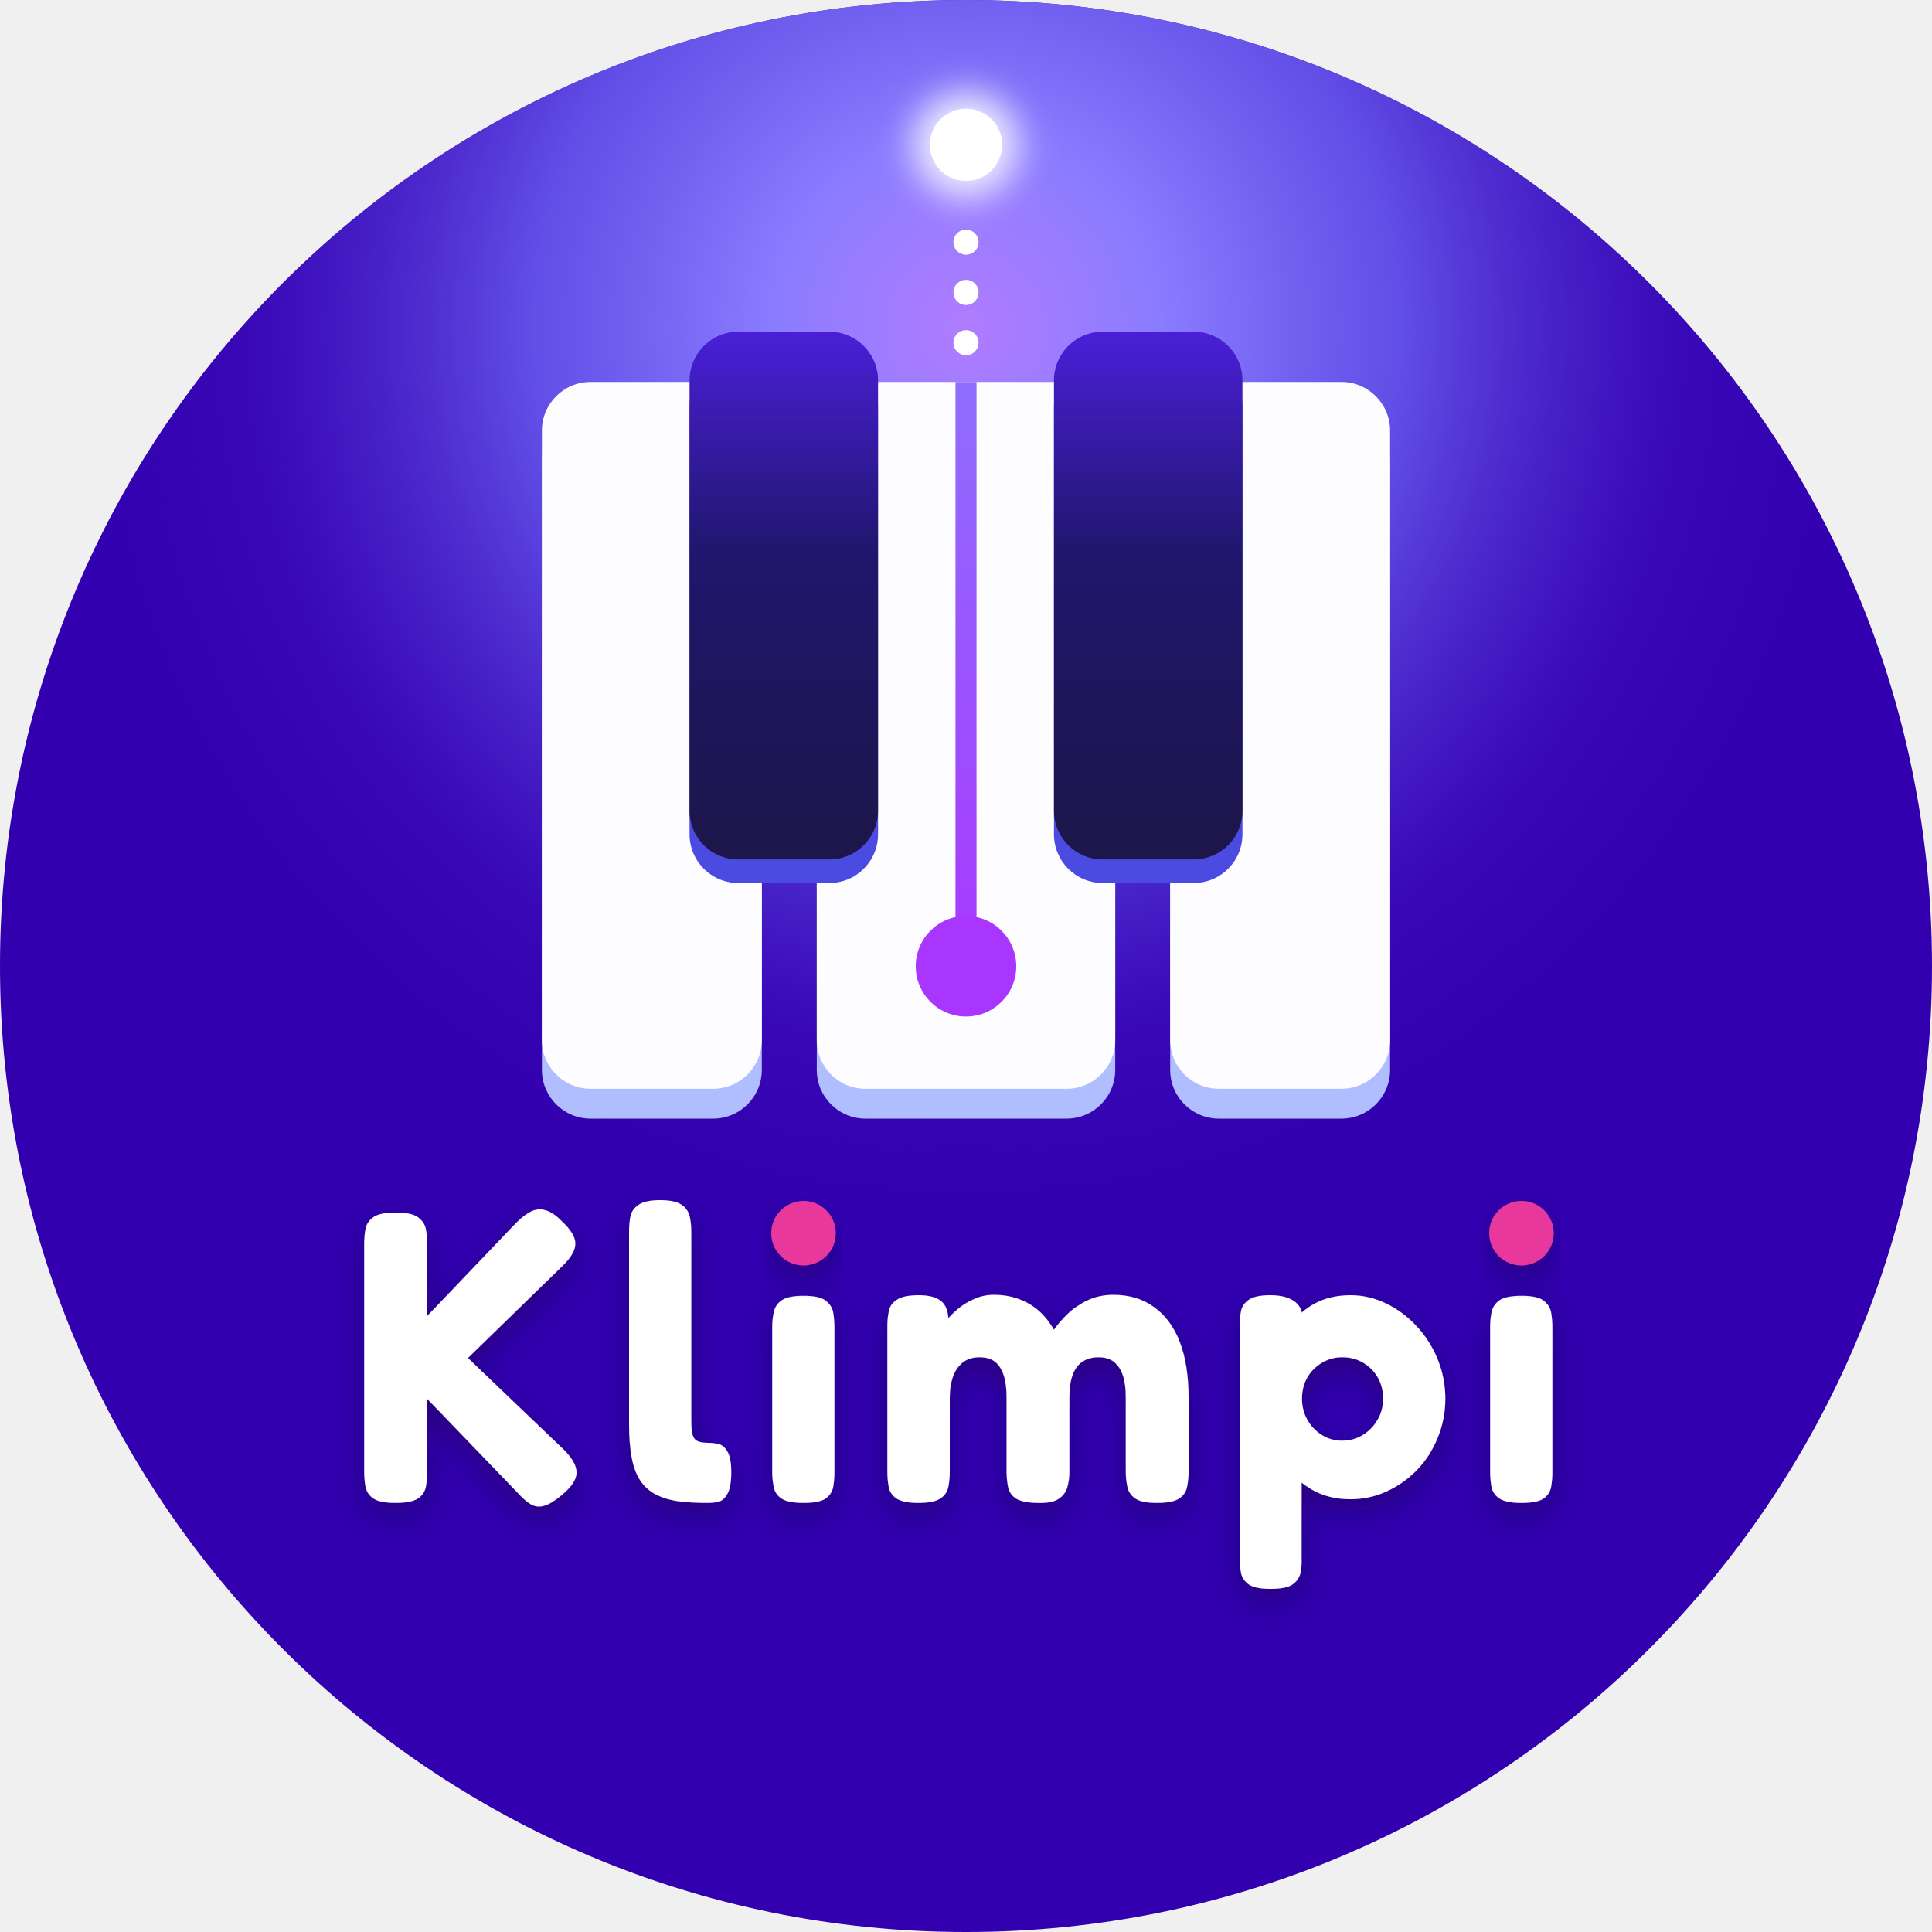
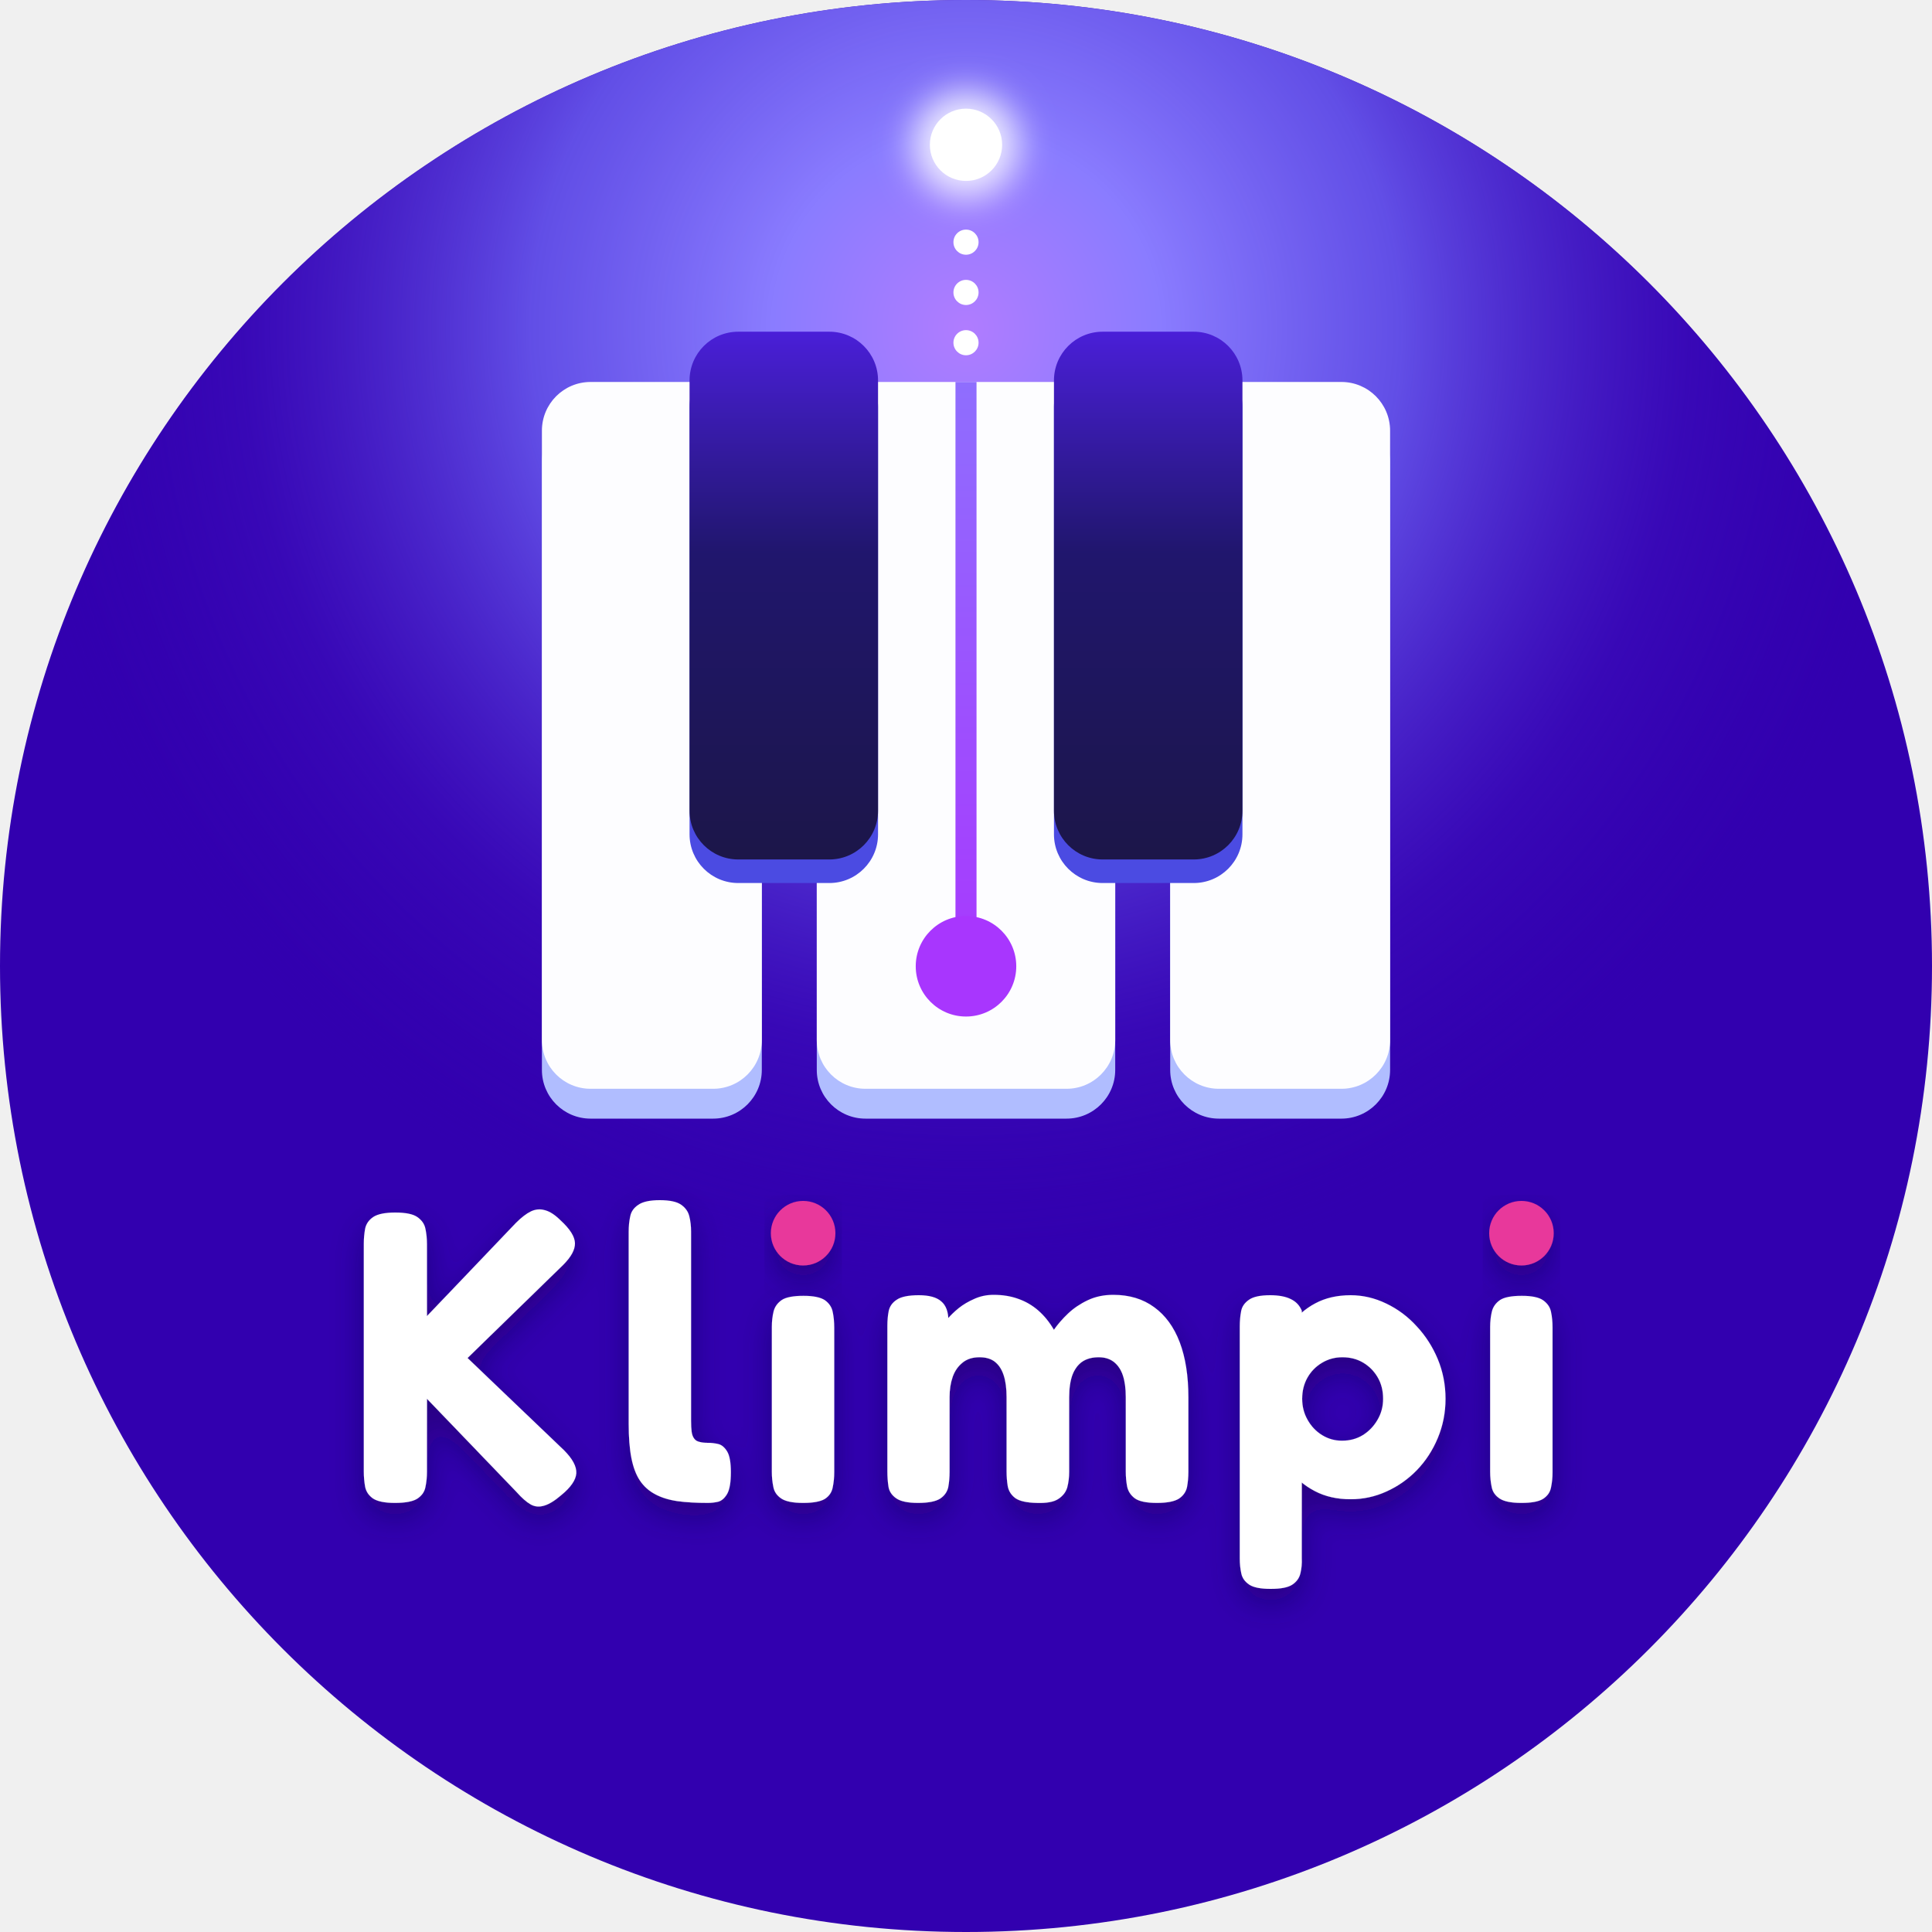
<svg xmlns="http://www.w3.org/2000/svg" width="100" height="100" viewBox="0 0 100 100" role="img" aria-label="Klimpi">
  <defs>
    <radialGradient id="pg" cx="50" cy="17" r="50" gradientUnits="userSpaceOnUse">
      <stop offset="0" stop-color="#b07cff" />
      <stop offset=".2" stop-color="#8a7cff" />
      <stop offset=".45" stop-color="#6a5cf0" stop-opacity=".85" />
      <stop offset=".75" stop-color="#4012c0" stop-opacity=".45" />
      <stop offset="1" stop-color="#3200af" stop-opacity="0" />
    </radialGradient>
    <linearGradient id="pb" x1="0" y1="0" x2="0" y2="1">
      <stop offset="0" stop-color="#4a1fd8" />
      <stop offset=".42" stop-color="#20166d" />
      <stop offset="1" stop-color="#1c1649" />
    </linearGradient>
    <linearGradient id="pl" x1="0" y1="0" x2="0" y2="1">
      <stop offset="0" stop-color="#8f6efe" />
      <stop offset="1" stop-color="#a739fe" />
    </linearGradient>
    <filter id="ph" x="-2" y="-2" width="5" height="5">
      <feGaussianBlur stdDeviation="1.1" />
    </filter>
    <filter id="ps" x="-.1" y="-.3" width="1.2" height="1.8">
      <feDropShadow dx="0" dy=".7" stdDeviation=".8" flood-color="#12004a" flood-opacity=".45" />
    </filter>
  </defs>
  <circle cx="50" cy="50" r="50" fill="#3200af" />
  <circle cx="50" cy="50" r="50" fill="url(#pg)" />
  <g transform="translate(9.35 -3.4) scale(.813)">
    <rect x="23" y="30.5" width="14" height="44.9" rx="3.1" fill="#b0bdff" />
    <rect x="23" y="28.5" width="14" height="45" rx="3.1" fill="#fdfdff" />
    <rect x="40.5" y="30.5" width="19" height="44.9" rx="3.1" fill="#b0bdff" />
    <rect x="40.5" y="28.5" width="19" height="45" rx="3.1" fill="#fdfdff" />
    <rect x="63" y="30.5" width="14" height="44.9" rx="3.1" fill="#b0bdff" />
    <rect x="63" y="28.5" width="14" height="45" rx="3.1" fill="#fdfdff" />
    <rect x="49.33" y="28.5" width="1.34" height="37" fill="url(#pl)" />
    <circle cx="50" cy="65.7" r="3.2" fill="#a836fe" />
    <rect x="32.4" y="27" width="12" height="33.4" rx="3.1" fill="#4b4be2" />
    <rect x="32.4" y="25.3" width="12" height="33.6" rx="3.1" fill="url(#pb)" />
    <rect x="55.6" y="27" width="12" height="33.4" rx="3.1" fill="#4b4be2" />
    <rect x="55.6" y="25.3" width="12" height="33.6" rx="3.1" fill="url(#pb)" />
    <circle cx="50" cy="13.4" r="3.4" fill="#fff" opacity=".85" filter="url(#ph)" />
    <circle cx="50" cy="13.4" r="2.3" fill="#fff" />
    <circle cx="50" cy="19.6" r=".8" fill="#fff" />
    <circle cx="50" cy="22.8" r=".8" fill="#fff" />
    <circle cx="50" cy="26" r=".8" fill="#fff" />
  </g>
-   <path fill="#fff" filter="url(#ps)" d="M20.46 77.79Q19.68 77.79 19.34 77.57Q19 77.34 18.92 76.96Q18.85 76.57 18.85 76.16L18.85 64.38Q18.85 63.97 18.92 63.59Q19 63.22 19.34 62.99Q19.68 62.76 20.48 62.76Q21.3 62.76 21.63 63Q21.96 63.24 22.04 63.6Q22.11 63.97 22.11 64.4L22.11 68.12L26.71 63.3Q27.14 62.87 27.5 62.7Q27.85 62.53 28.23 62.64Q28.61 62.74 29.04 63.17Q29.77 63.84 29.78 64.35Q29.79 64.85 29.17 65.47L24.22 70.29L29.21 75.06Q29.87 75.73 29.84 76.26Q29.81 76.78 29.08 77.38Q28.56 77.82 28.19 77.93Q27.81 78.05 27.49 77.87Q27.17 77.69 26.76 77.23L22.11 72.4L22.11 76.18Q22.11 76.59 22.04 76.97Q21.96 77.34 21.62 77.57Q21.27 77.79 20.46 77.79ZM36.64 77.79Q35.76 77.79 35.08 77.7Q34.41 77.6 33.92 77.34Q33.44 77.08 33.14 76.63Q32.84 76.18 32.7 75.46Q32.56 74.74 32.56 73.69L32.56 63.75Q32.56 63.32 32.63 62.96Q32.71 62.59 33.05 62.36Q33.4 62.12 34.17 62.12Q34.94 62.12 35.28 62.36Q35.61 62.59 35.7 62.96Q35.78 63.32 35.78 63.75L35.78 73.54Q35.78 73.88 35.81 74.11Q35.85 74.33 35.94 74.46Q36.04 74.59 36.21 74.63Q36.38 74.68 36.66 74.68Q36.92 74.68 37.19 74.74Q37.46 74.8 37.65 75.13Q37.85 75.45 37.85 76.2Q37.85 76.98 37.65 77.32Q37.46 77.66 37.19 77.73Q36.92 77.79 36.64 77.79ZM41.58 77.79Q40.81 77.79 40.46 77.57Q40.12 77.34 40.05 76.97Q39.97 76.59 39.97 76.18L39.97 68.68Q39.97 68.25 40.06 67.88Q40.14 67.52 40.48 67.29Q40.81 67.07 41.6 67.07Q42.38 67.07 42.71 67.3Q43.04 67.54 43.12 67.9Q43.19 68.27 43.19 68.72L43.19 76.2Q43.19 76.61 43.12 76.99Q43.04 77.36 42.71 77.58Q42.38 77.79 41.58 77.79ZM47.52 77.79Q46.75 77.79 46.4 77.56Q46.06 77.32 46 76.96Q45.93 76.59 45.93 76.16L45.93 68.63Q45.93 68.2 46.01 67.85Q46.08 67.49 46.43 67.27Q46.77 67.04 47.57 67.04Q48.36 67.04 48.73 67.36Q49.09 67.67 49.09 68.38L48.81 68.61Q48.86 68.51 49.07 68.25Q49.29 67.99 49.63 67.71Q49.97 67.43 50.44 67.23Q50.9 67.02 51.44 67.02Q52.14 67.02 52.71 67.23Q53.28 67.43 53.75 67.83Q54.21 68.23 54.55 68.83Q54.85 68.4 55.28 67.99Q55.71 67.58 56.3 67.3Q56.9 67.02 57.63 67.02Q58.87 67.02 59.74 67.66Q60.62 68.29 61.07 69.47Q61.52 70.66 61.52 72.33L61.52 76.18Q61.52 76.59 61.44 76.97Q61.37 77.34 61.02 77.57Q60.68 77.79 59.88 77.79Q59.09 77.79 58.76 77.56Q58.42 77.32 58.35 76.94Q58.27 76.57 58.27 76.16L58.27 72.31Q58.27 71.64 58.12 71.19Q57.97 70.74 57.66 70.49Q57.35 70.25 56.87 70.25Q56.38 70.25 56.04 70.47Q55.69 70.7 55.52 71.16Q55.35 71.62 55.35 72.33L55.35 76.18Q55.35 76.61 55.24 76.99Q55.13 77.36 54.78 77.59Q54.42 77.82 53.65 77.79Q52.88 77.77 52.55 77.54Q52.23 77.3 52.17 76.92Q52.1 76.55 52.1 76.16L52.1 72.31Q52.1 71.64 51.95 71.18Q51.8 70.72 51.5 70.48Q51.2 70.25 50.7 70.25Q50.17 70.25 49.82 70.53Q49.48 70.81 49.32 71.27Q49.16 71.73 49.16 72.31L49.16 76.18Q49.16 76.61 49.08 76.98Q49.01 77.34 48.66 77.57Q48.32 77.79 47.52 77.79ZM69.91 77.6Q68.86 77.6 68.05 77.18Q67.24 76.76 66.72 76.04Q66.19 75.32 65.92 74.38Q65.65 73.43 65.67 72.33Q65.67 71.28 65.95 70.32Q66.23 69.37 66.76 68.62Q67.29 67.88 68.07 67.46Q68.86 67.04 69.91 67.04Q70.86 67.04 71.75 67.47Q72.64 67.9 73.33 68.65Q74.02 69.39 74.41 70.35Q74.81 71.32 74.81 72.4Q74.81 73.47 74.41 74.43Q74.02 75.39 73.33 76.1Q72.64 76.8 71.76 77.2Q70.88 77.6 69.91 77.6ZM65.76 82.24Q64.99 82.24 64.65 82.02Q64.32 81.79 64.24 81.44Q64.17 81.08 64.17 80.67L64.17 68.66Q64.17 68.23 64.23 67.87Q64.3 67.52 64.63 67.28Q64.96 67.04 65.74 67.04Q66.4 67.04 66.8 67.24Q67.2 67.43 67.37 67.84L67.37 80.65Q67.39 81.06 67.31 81.43Q67.22 81.79 66.89 82.02Q66.56 82.24 65.76 82.24ZM69.46 74.57Q70.06 74.57 70.53 74.28Q71.01 73.99 71.3 73.49Q71.59 73 71.59 72.4Q71.59 71.77 71.31 71.29Q71.03 70.81 70.55 70.53Q70.08 70.25 69.48 70.25Q68.9 70.25 68.42 70.54Q67.93 70.83 67.66 71.31Q67.39 71.79 67.39 72.4Q67.39 73 67.67 73.49Q67.95 73.99 68.43 74.28Q68.9 74.57 69.46 74.57ZM78.74 77.79Q77.97 77.79 77.62 77.57Q77.28 77.34 77.2 76.97Q77.13 76.59 77.13 76.18L77.13 68.68Q77.13 68.25 77.21 67.88Q77.3 67.52 77.63 67.29Q77.97 67.07 78.76 67.07Q79.54 67.07 79.87 67.3Q80.2 67.54 80.28 67.9Q80.35 68.27 80.35 68.72L80.35 76.2Q80.35 76.61 80.28 76.99Q80.2 77.36 79.87 77.58Q79.54 77.79 78.74 77.79Z" />
-   <circle fill="#e8379b" filter="url(#ps)" cx="41.59" cy="63.83" r="1.67" />
+   <path fill="#fff" filter="url(#ps)" d="M20.44 77.79Q19.67 77.79 19.32 77.57Q18.98 77.34 18.9 76.96Q18.83 76.57 18.83 76.16L18.83 64.38Q18.83 63.97 18.9 63.59Q18.98 63.22 19.32 62.99Q19.67 62.76 20.46 62.76Q21.28 62.76 21.61 63Q21.95 63.24 22.02 63.6Q22.1 63.97 22.1 64.4L22.1 68.12L26.7 63.3Q27.13 62.87 27.48 62.7Q27.84 62.53 28.21 62.64Q28.59 62.74 29.02 63.17Q29.75 63.84 29.76 64.35Q29.77 64.85 29.15 65.47L24.2 70.29L29.19 75.06Q29.86 75.73 29.83 76.26Q29.79 76.78 29.06 77.38Q28.55 77.82 28.17 77.93Q27.79 78.05 27.47 77.87Q27.15 77.69 26.74 77.23L22.1 72.4L22.1 76.18Q22.1 76.59 22.02 76.97Q21.95 77.34 21.6 77.57Q21.26 77.79 20.44 77.79ZM36.63 77.79Q35.74 77.79 35.07 77.7Q34.39 77.6 33.91 77.34Q33.42 77.08 33.12 76.63Q32.82 76.18 32.68 75.46Q32.54 74.74 32.54 73.69L32.54 63.75Q32.54 63.32 32.62 62.96Q32.69 62.59 33.04 62.36Q33.38 62.12 34.15 62.12Q34.93 62.12 35.26 62.36Q35.59 62.59 35.68 62.96Q35.77 63.32 35.77 63.75L35.77 73.54Q35.77 73.88 35.8 74.11Q35.83 74.33 35.93 74.46Q36.02 74.59 36.2 74.63Q36.37 74.68 36.65 74.68Q36.91 74.68 37.17 74.74Q37.44 74.8 37.64 75.13Q37.83 75.45 37.83 76.2Q37.83 76.98 37.64 77.32Q37.44 77.66 37.17 77.73Q36.91 77.79 36.63 77.79ZM41.57 77.79Q40.79 77.79 40.45 77.57Q40.1 77.34 40.03 76.97Q39.95 76.59 39.95 76.18L39.95 68.68Q39.95 68.25 40.04 67.88Q40.13 67.52 40.46 67.29Q40.79 67.07 41.59 67.07Q42.36 67.07 42.7 67.3Q43.03 67.54 43.1 67.9Q43.18 68.27 43.18 68.72L43.18 76.2Q43.18 76.61 43.1 76.99Q43.03 77.36 42.7 77.58Q42.36 77.79 41.57 77.79ZM47.52 77.79Q46.74 77.79 46.4 77.56Q46.05 77.32 45.99 76.96Q45.93 76.59 45.93 76.16L45.93 68.63Q45.93 68.2 46 67.85Q46.08 67.49 46.42 67.27Q46.76 67.04 47.56 67.04Q48.36 67.04 48.72 67.36Q49.09 67.67 49.09 68.38L48.81 68.61Q48.85 68.51 49.06 68.25Q49.28 67.99 49.62 67.71Q49.97 67.43 50.43 67.23Q50.89 67.02 51.43 67.02Q52.14 67.02 52.71 67.23Q53.28 67.43 53.74 67.83Q54.2 68.23 54.55 68.83Q54.85 68.4 55.28 67.99Q55.71 67.58 56.3 67.3Q56.89 67.02 57.62 67.02Q58.87 67.02 59.74 67.66Q60.61 68.29 61.06 69.47Q61.51 70.66 61.51 72.33L61.51 76.18Q61.51 76.59 61.44 76.97Q61.36 77.34 61.02 77.57Q60.67 77.79 59.88 77.79Q59.08 77.79 58.75 77.56Q58.42 77.32 58.34 76.94Q58.27 76.57 58.27 76.16L58.27 72.31Q58.27 71.64 58.12 71.19Q57.97 70.74 57.65 70.49Q57.34 70.25 56.87 70.25Q56.37 70.25 56.03 70.47Q55.69 70.7 55.51 71.16Q55.34 71.62 55.34 72.33L55.34 76.18Q55.34 76.61 55.24 76.99Q55.13 77.36 54.77 77.59Q54.42 77.82 53.64 77.79Q52.87 77.77 52.55 77.54Q52.23 77.3 52.16 76.92Q52.1 76.55 52.1 76.16L52.1 72.31Q52.1 71.64 51.95 71.18Q51.8 70.72 51.49 70.48Q51.19 70.25 50.7 70.25Q50.16 70.25 49.82 70.53Q49.47 70.81 49.31 71.27Q49.15 71.73 49.15 72.31L49.15 76.18Q49.15 76.61 49.08 76.98Q49 77.34 48.66 77.57Q48.31 77.79 47.52 77.79ZM69.91 77.6Q68.86 77.6 68.06 77.18Q67.25 76.76 66.72 76.04Q66.2 75.32 65.93 74.38Q65.66 73.43 65.68 72.33Q65.68 71.28 65.96 70.32Q66.24 69.37 66.77 68.62Q67.29 67.88 68.08 67.46Q68.86 67.04 69.91 67.04Q70.86 67.04 71.75 67.47Q72.65 67.9 73.33 68.65Q74.02 69.39 74.42 70.35Q74.82 71.32 74.82 72.4Q74.82 73.47 74.42 74.43Q74.02 75.39 73.33 76.1Q72.65 76.8 71.76 77.2Q70.88 77.6 69.91 77.6ZM65.77 82.24Q64.99 82.24 64.66 82.02Q64.32 81.79 64.25 81.44Q64.17 81.08 64.17 80.67L64.17 68.66Q64.17 68.23 64.24 67.87Q64.3 67.52 64.64 67.28Q64.97 67.04 65.74 67.04Q66.41 67.04 66.81 67.24Q67.21 67.43 67.38 67.84L67.38 80.65Q67.4 81.06 67.31 81.43Q67.23 81.79 66.89 82.02Q66.56 82.24 65.77 82.24ZM69.46 74.57Q70.07 74.57 70.54 74.28Q71.01 73.99 71.3 73.49Q71.59 73 71.59 72.4Q71.59 71.77 71.31 71.29Q71.03 70.81 70.56 70.53Q70.09 70.25 69.48 70.25Q68.9 70.25 68.42 70.54Q67.94 70.83 67.67 71.31Q67.4 71.79 67.4 72.4Q67.4 73 67.68 73.49Q67.96 73.99 68.43 74.28Q68.9 74.57 69.46 74.57ZM78.75 77.79Q77.97 77.79 77.63 77.57Q77.28 77.34 77.21 76.97Q77.13 76.59 77.13 76.18L77.13 68.68Q77.13 68.25 77.22 67.88Q77.31 67.52 77.64 67.29Q77.97 67.07 78.77 67.07Q79.54 67.07 79.87 67.3Q80.21 67.54 80.28 67.9Q80.36 68.27 80.36 68.72L80.36 76.2Q80.36 76.61 80.28 76.99Q80.21 77.36 79.87 77.58Q79.54 77.79 78.75 77.79Z" />
+   <circle fill="#e8379b" filter="url(#ps)" cx="41.57" cy="63.83" r="1.67" />
  <circle fill="#e8379b" filter="url(#ps)" cx="78.75" cy="63.83" r="1.67" />
</svg>
